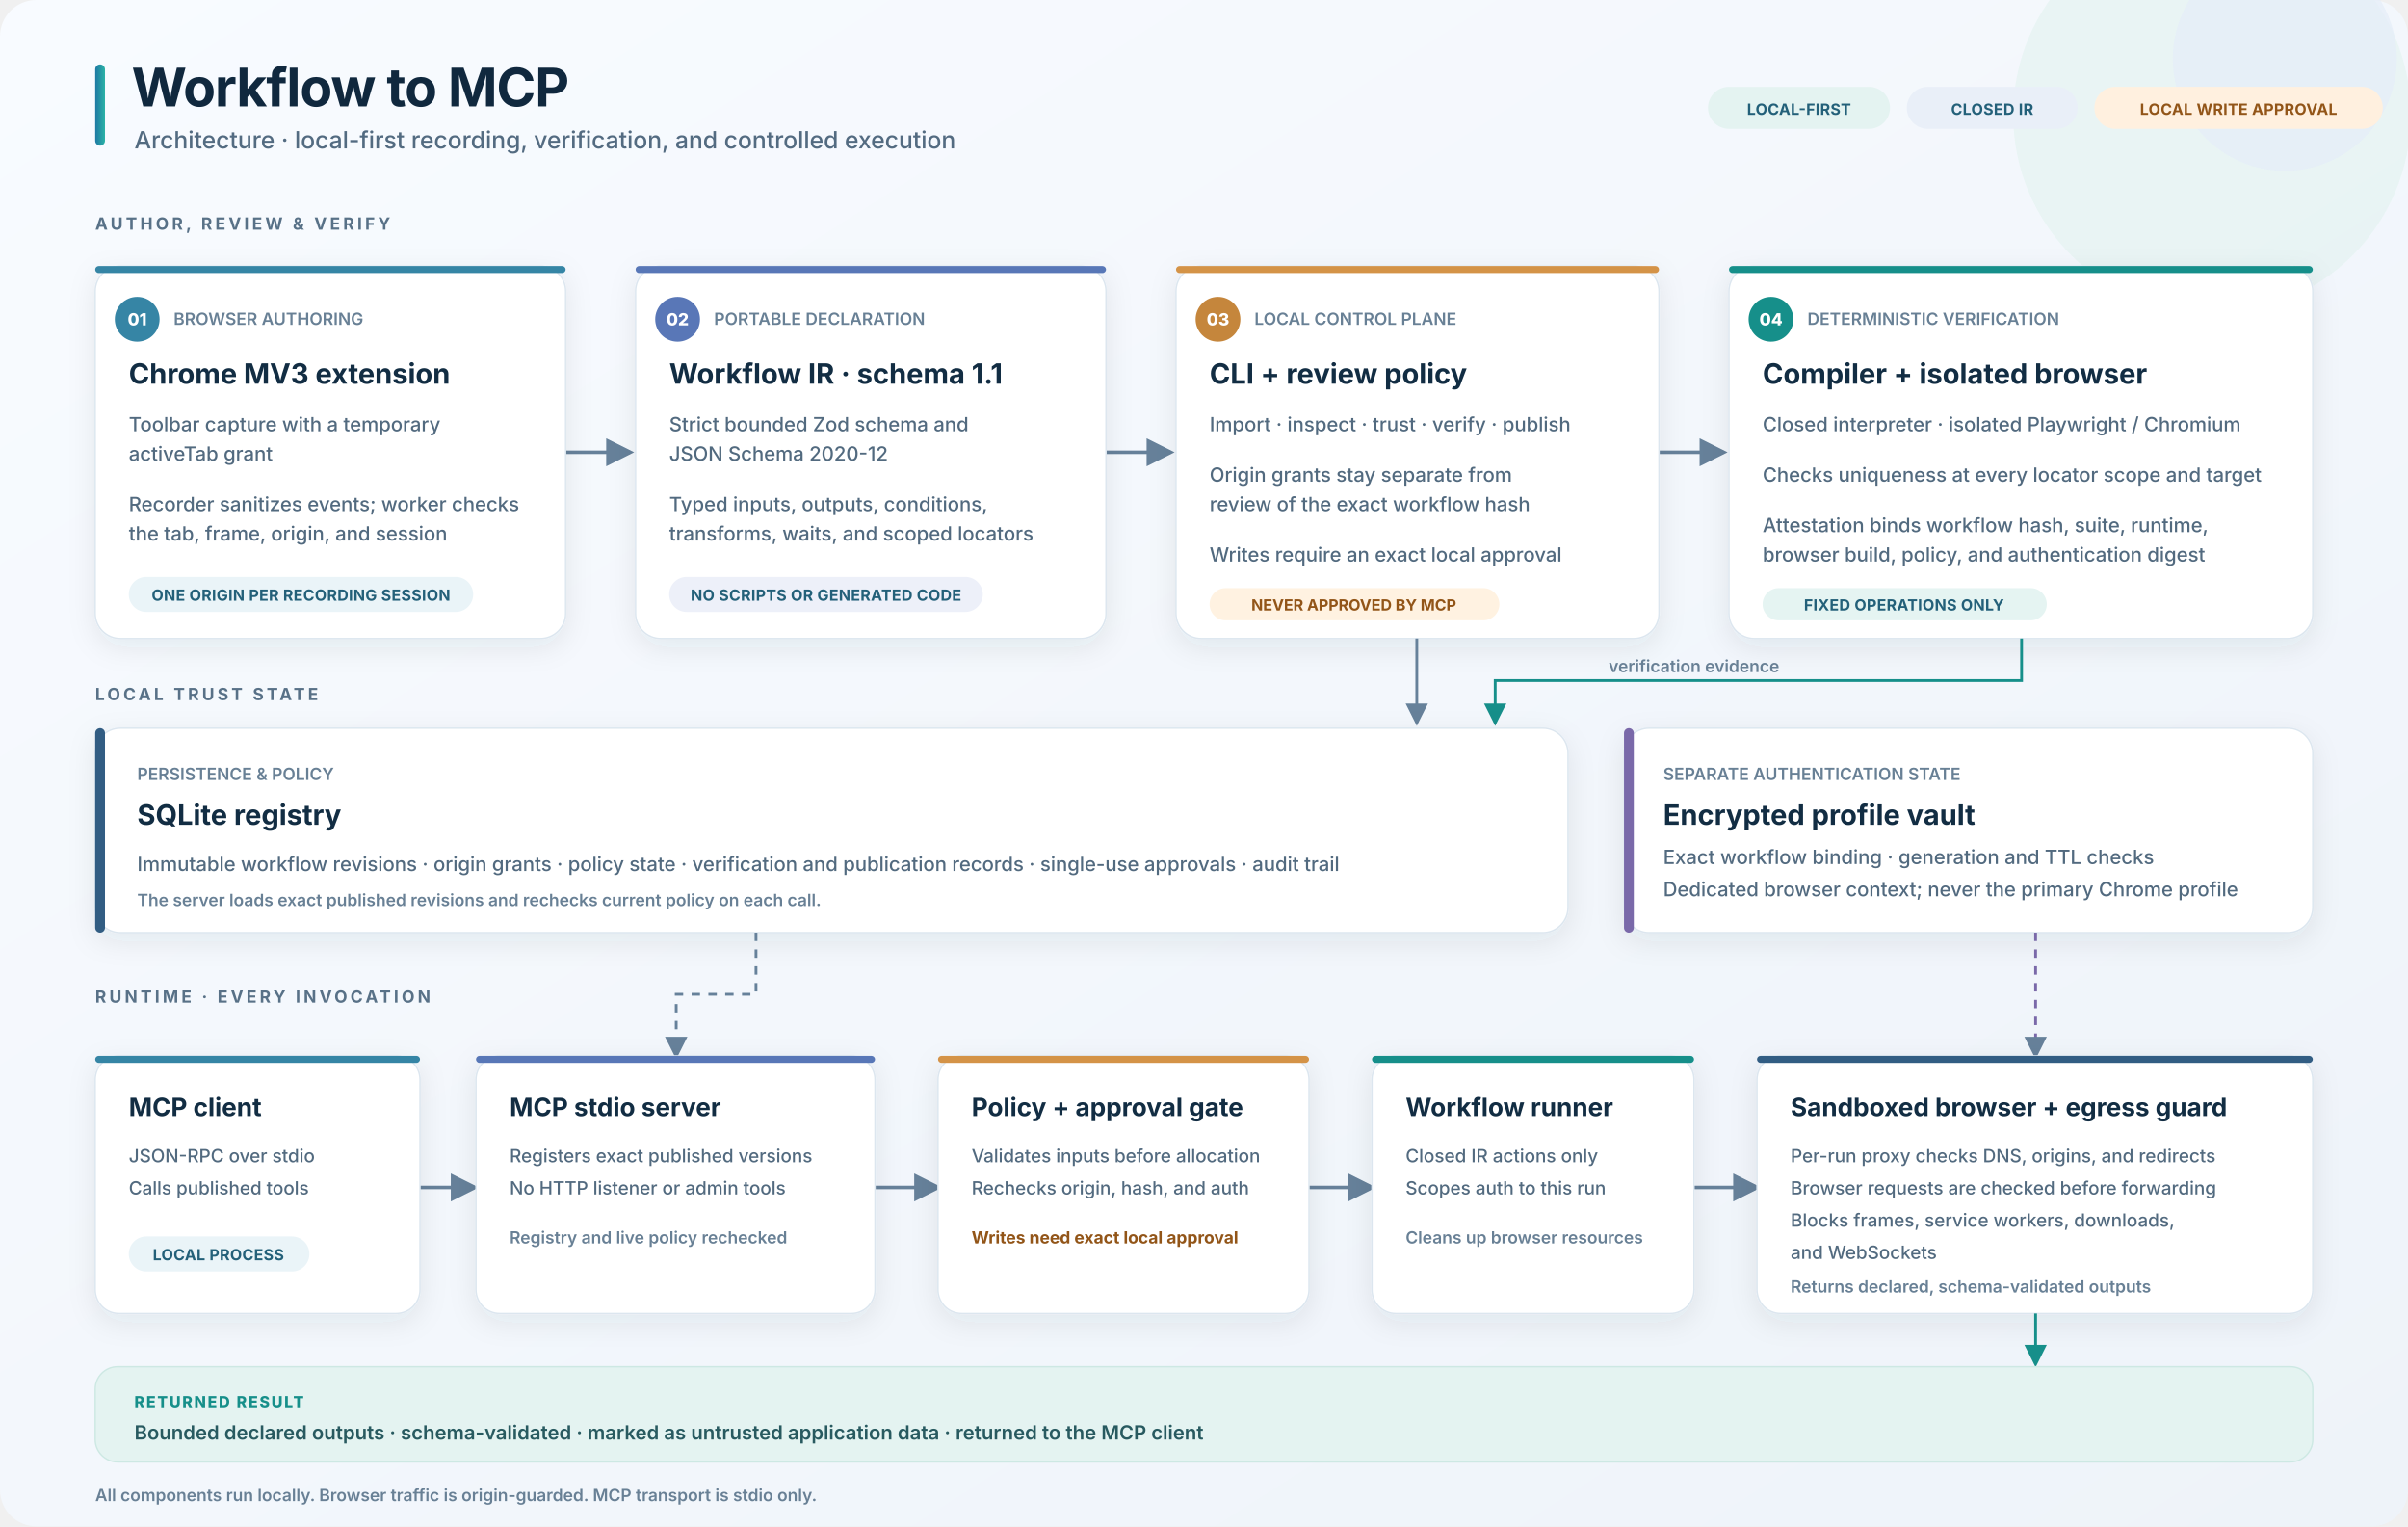
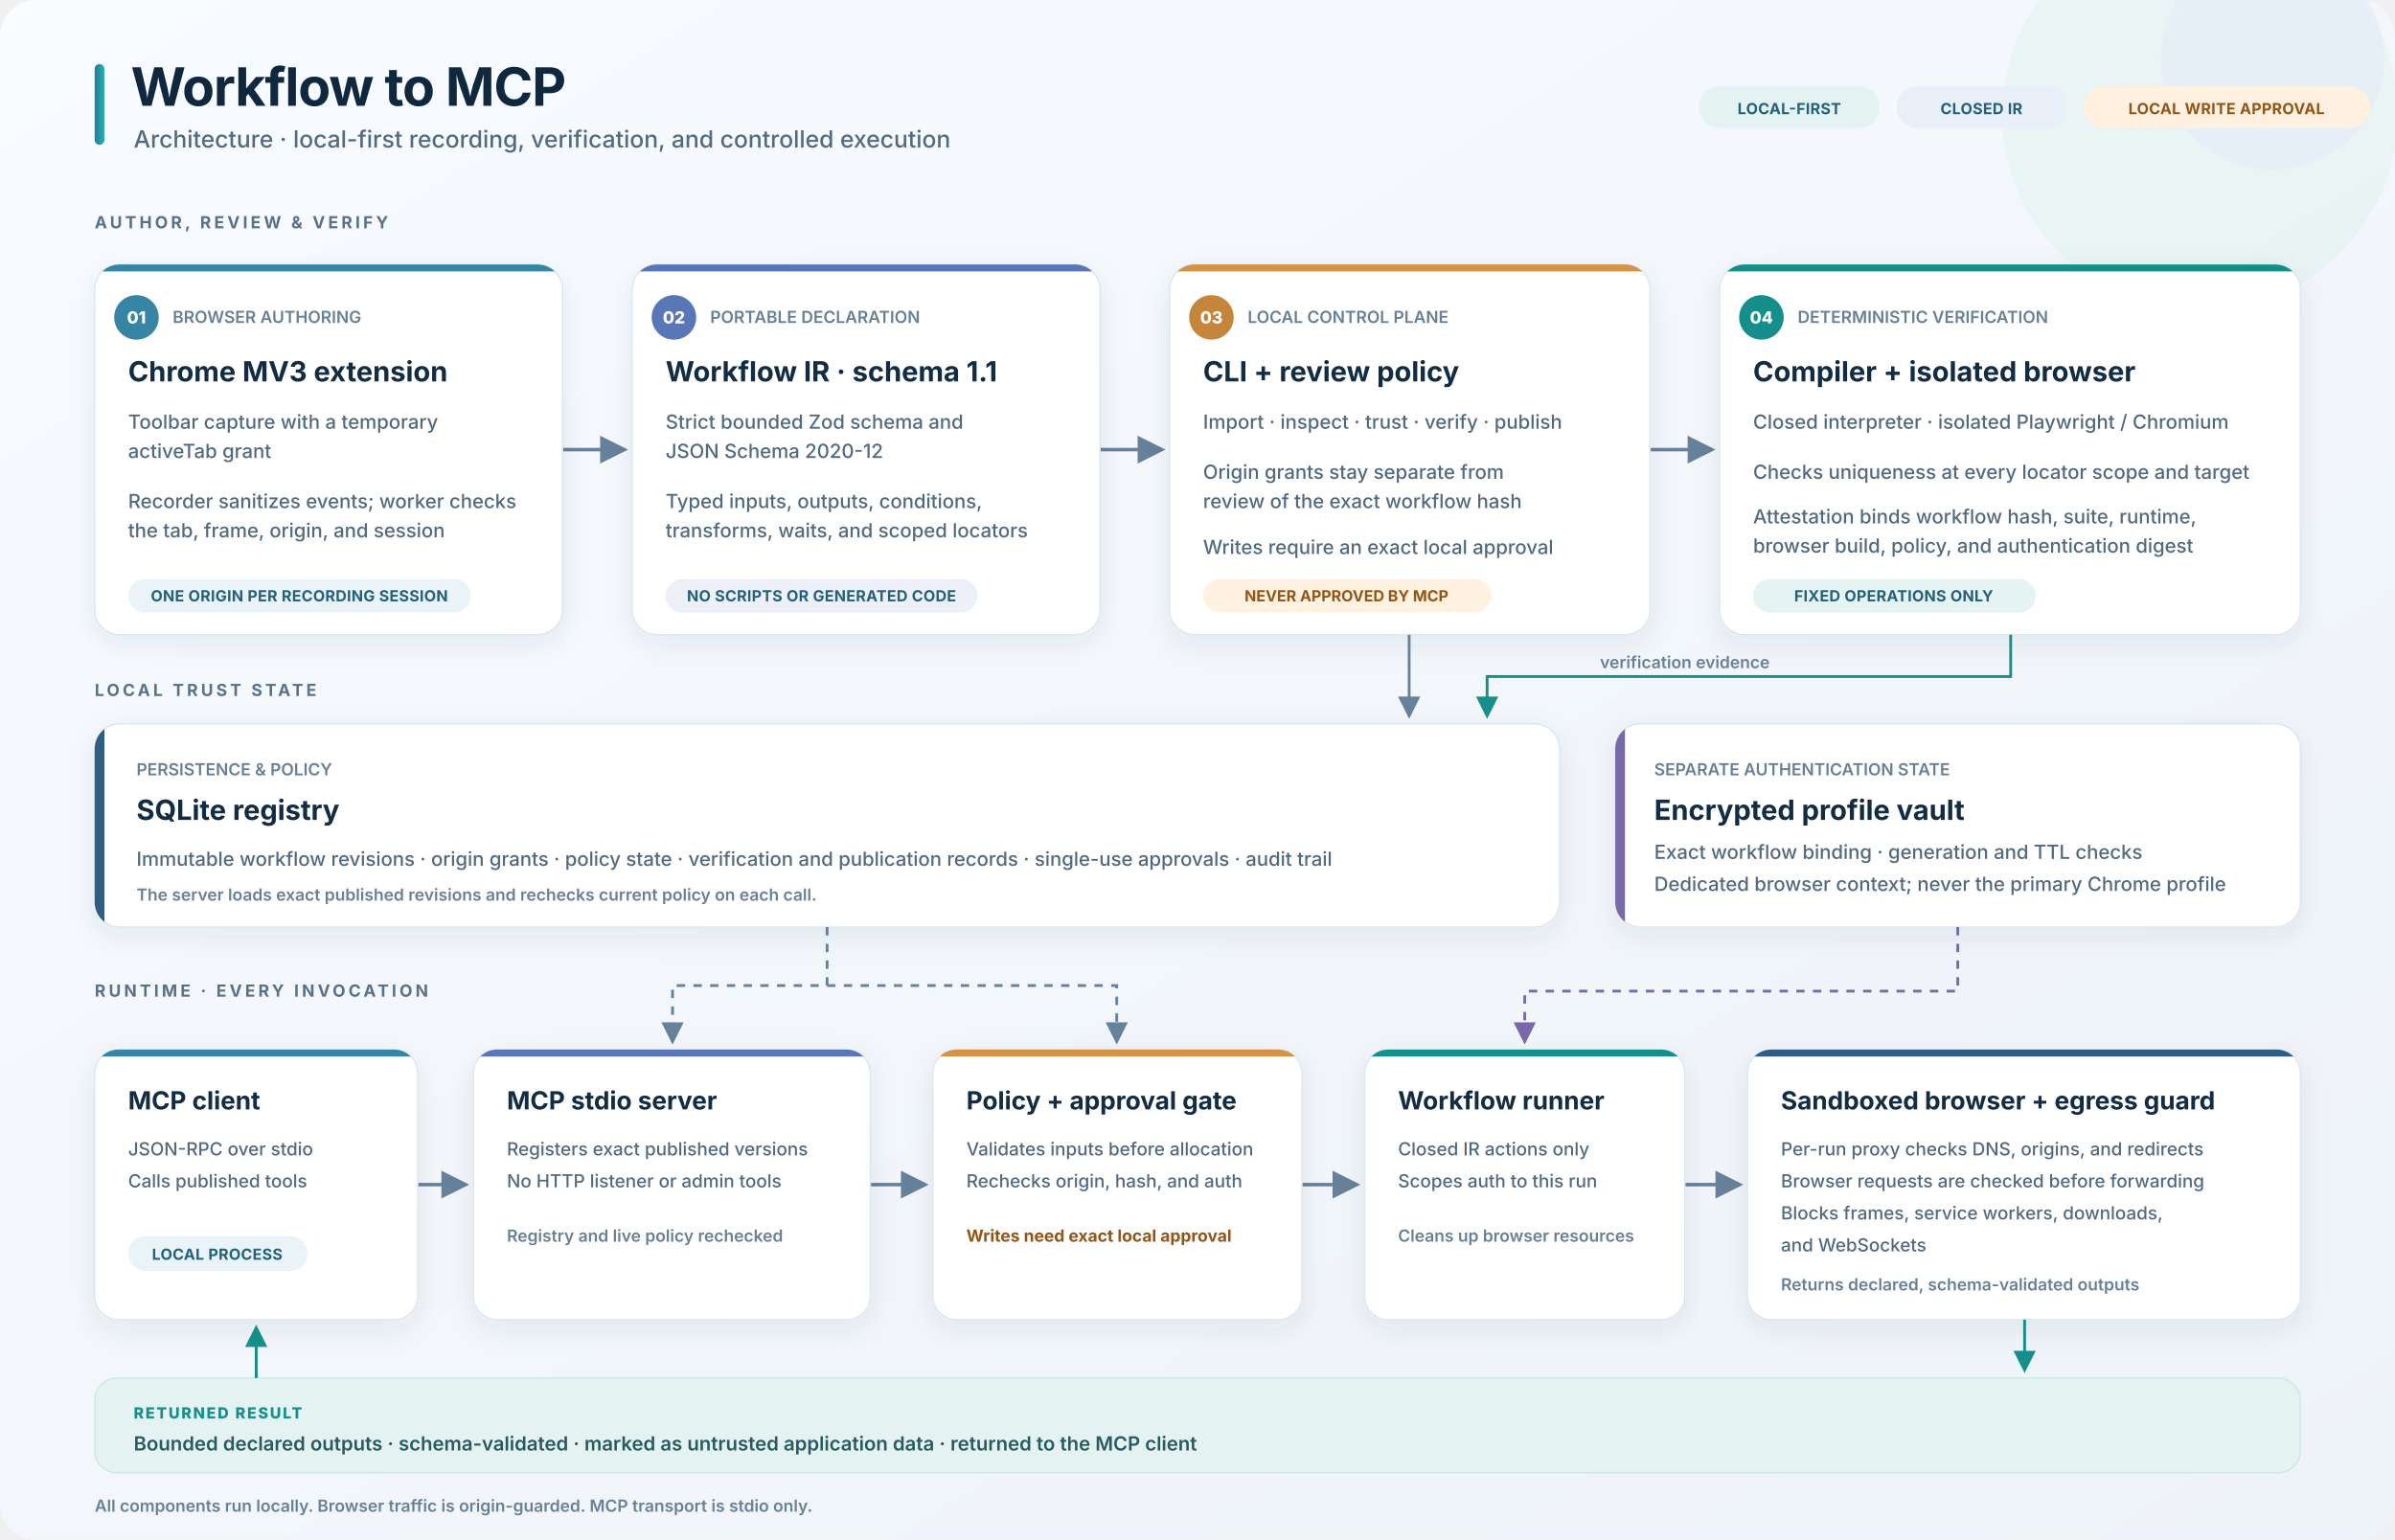
- <svg xmlns="http://www.w3.org/2000/svg" width="1720" height="1090" viewBox="0 0 1720 1090" role="img" aria-labelledby="title description">
+ <svg xmlns="http://www.w3.org/2000/svg" width="1720" height="1106" viewBox="0 0 1720 1106" role="img" aria-labelledby="title description">
  <defs>
    <linearGradient id="background" x1="0" y1="0" x2="1" y2="1">
      <stop offset="0" stop-color="#f8fbff" />
      <stop offset="1" stop-color="#eef3f9" />
    </linearGradient>
    <linearGradient id="titleAccent" x1="0" y1="0" x2="1" y2="0">
      <stop offset="0" stop-color="#1e78a4" />
      <stop offset="1" stop-color="#2bb3a6" />
    </linearGradient>
    <filter id="cardShadow" x="-15%" y="-15%" width="130%" height="140%">
      <feDropShadow dx="0" dy="6" stdDeviation="10" flood-color="#19334b" flood-opacity="0.08" />
    </filter>
+     <clipPath id="clipTop1">
+       <rect x="68" y="190" width="336" height="266" rx="18" />
+     </clipPath>
+     <clipPath id="clipTop2">
+       <rect x="454" y="190" width="336" height="266" rx="18" />
+     </clipPath>
+     <clipPath id="clipTop3">
+       <rect x="840" y="190" width="345" height="266" rx="18" />
+     </clipPath>
+     <clipPath id="clipTop4">
+       <rect x="1235" y="190" width="417" height="266" rx="18" />
+     </clipPath>
+     <clipPath id="clipState1">
+       <rect x="68" y="520" width="1052" height="146" rx="18" />
+     </clipPath>
+     <clipPath id="clipState2">
+       <rect x="1160" y="520" width="492" height="146" rx="18" />
+     </clipPath>
+     <clipPath id="clipRun1">
+       <rect x="68" y="754" width="232" height="194" rx="17" />
+     </clipPath>
+     <clipPath id="clipRun2">
+       <rect x="340" y="754" width="285" height="194" rx="17" />
+     </clipPath>
+     <clipPath id="clipRun3">
+       <rect x="670" y="754" width="265" height="194" rx="17" />
+     </clipPath>
+     <clipPath id="clipRun4">
+       <rect x="980" y="754" width="230" height="194" rx="17" />
+     </clipPath>
+     <clipPath id="clipRun5">
+       <rect x="1255" y="754" width="397" height="194" rx="17" />
+     </clipPath>
    <marker id="arrow" viewBox="0 0 10 10" refX="8.5" refY="5" markerWidth="8" markerHeight="8" orient="auto-start-reverse">
      <path d="M 0 0 L 10 5 L 0 10 z" fill="#66819a" />
    </marker>
    <marker id="arrowTeal" viewBox="0 0 10 10" refX="8.5" refY="5" markerWidth="8" markerHeight="8" orient="auto-start-reverse">
      <path d="M 0 0 L 10 5 L 0 10 z" fill="#168f8a" />
+     </marker>
+     <marker id="arrowPurple" viewBox="0 0 10 10" refX="8.5" refY="5" markerWidth="8" markerHeight="8" orient="auto-start-reverse">
+       <path d="M 0 0 L 10 5 L 0 10 z" fill="#7a69a9" />
    </marker>
    <style>
      text { font-family: Inter, ui-sans-serif, system-ui, -apple-system, BlinkMacSystemFont, "Segoe UI", sans-serif; }
      .title { fill: #10283e; font-size: 38px; font-weight: 750; letter-spacing: -0.7px; }
      .subtitle { fill: #536b81; font-size: 17px; font-weight: 450; }
      .section { fill: #587187; font-size: 12px; font-weight: 750; letter-spacing: 2.2px; }
      .card-title { fill: #122d43; font-size: 20px; font-weight: 700; }
      .body { fill: #526a7f; font-size: 14px; font-weight: 450; }
      .small { fill: #688095; font-size: 12px; font-weight: 600; }
      .pill { fill: #236079; font-size: 11px; font-weight: 700; letter-spacing: 0.2px; }
      .runtime-title { fill: #122d43; font-size: 18px; font-weight: 700; }
      .runtime-body { fill: #526a7f; font-size: 13px; font-weight: 450; }
      .number { fill: #ffffff; font-size: 12px; font-weight: 800; text-anchor: middle; dominant-baseline: central; }
    </style>
  </defs>
-   <rect width="1720" height="1090" rx="26" fill="url(#background)" />
+   <rect width="1720" height="1106" rx="26" fill="url(#background)" />
  <circle cx="1580" cy="82" r="142" fill="#e4f3f1" opacity="0.72" />
  <circle cx="1632" cy="42" r="80" fill="#e4edf8" opacity="0.72" />
  <rect x="68" y="46" width="7" height="58" rx="3.5" fill="url(#titleAccent)" />
  <text x="94" y="76" class="title">Workflow to MCP</text>
  <text x="96" y="106" class="subtitle">Architecture · local-first recording, verification, and controlled execution</text>
  <g transform="translate(1220 62)">
    <rect width="130" height="30" rx="15" fill="#e4f3f1" />
    <text x="65" y="20" class="pill" text-anchor="middle">LOCAL-FIRST</text>
    <rect x="142" width="122" height="30" rx="15" fill="#e9eff8" />
    <text x="203" y="20" class="pill" text-anchor="middle">CLOSED IR</text>
    <rect x="276" width="206" height="30" rx="15" fill="#fff0df" />
    <text x="379" y="20" fill="#925518" font-size="11" font-weight="750" letter-spacing="0.2" text-anchor="middle">LOCAL WRITE APPROVAL</text>
  </g>
  <text x="68" y="164" class="section">AUTHOR, REVIEW &amp; VERIFY</text>
-   <path d="M 404 323 H 450" stroke="#66819a" stroke-width="2.5" fill="none" marker-end="url(#arrow)" />
-   <path d="M 790 323 H 836" stroke="#66819a" stroke-width="2.5" fill="none" marker-end="url(#arrow)" />
-   <path d="M 1185 323 H 1231" stroke="#66819a" stroke-width="2.5" fill="none" marker-end="url(#arrow)" />
+   <path d="M 404 323 H 448" stroke="#66819a" stroke-width="2.5" fill="none" marker-end="url(#arrow)" />
+   <path d="M 790 323 H 834" stroke="#66819a" stroke-width="2.5" fill="none" marker-end="url(#arrow)" />
+   <path d="M 1185 323 H 1229" stroke="#66819a" stroke-width="2.5" fill="none" marker-end="url(#arrow)" />
  <g filter="url(#cardShadow)">
    <rect x="68" y="190" width="336" height="266" rx="18" fill="#ffffff" stroke="#dce6ef" />
-     <rect x="68" y="190" width="336" height="5" rx="2.5" fill="#3685a5" />
-   </g>
+   </g>
+   <rect x="68" y="190" width="336" height="5" fill="#3685a5" clip-path="url(#clipTop1)" />
  <circle cx="98" cy="228" r="16" fill="#3685a5" />
  <text x="98" y="228" class="number">01</text>
  <text x="124" y="232" class="small">BROWSER AUTHORING</text>
  <text x="92" y="274" class="card-title">Chrome MV3 extension</text>
  <text x="92" y="308" class="body">Toolbar capture with a temporary</text>
  <text x="92" y="329" class="body">activeTab grant</text>
  <text x="92" y="365" class="body">Recorder sanitizes events; worker checks</text>
  <text x="92" y="386" class="body">the tab, frame, origin, and session</text>
-   <rect x="92" y="412" width="246" height="25" rx="12.5" fill="#eaf4f8" />
-   <text x="215" y="429" class="pill" text-anchor="middle">ONE ORIGIN PER RECORDING SESSION</text>
+   <rect x="92" y="416" width="246" height="24" rx="12" fill="#eaf4f8" />
+   <text x="215" y="432" class="pill" text-anchor="middle">ONE ORIGIN PER RECORDING SESSION</text>
  <g filter="url(#cardShadow)">
    <rect x="454" y="190" width="336" height="266" rx="18" fill="#ffffff" stroke="#dce6ef" />
-     <rect x="454" y="190" width="336" height="5" rx="2.5" fill="#5977b7" />
-   </g>
+   </g>
+   <rect x="454" y="190" width="336" height="5" fill="#5977b7" clip-path="url(#clipTop2)" />
  <circle cx="484" cy="228" r="16" fill="#5977b7" />
  <text x="484" y="228" class="number">02</text>
  <text x="510" y="232" class="small">PORTABLE DECLARATION</text>
  <text x="478" y="274" class="card-title">Workflow IR · schema 1.1</text>
  <text x="478" y="308" class="body">Strict bounded Zod schema and</text>
  <text x="478" y="329" class="body">JSON Schema 2020-12</text>
  <text x="478" y="365" class="body">Typed inputs, outputs, conditions,</text>
  <text x="478" y="386" class="body">transforms, waits, and scoped locators</text>
-   <rect x="478" y="412" width="224" height="25" rx="12.5" fill="#edf0f9" />
-   <text x="590" y="429" class="pill" text-anchor="middle">NO SCRIPTS OR GENERATED CODE</text>
+   <rect x="478" y="416" width="224" height="24" rx="12" fill="#edf0f9" />
+   <text x="590" y="432" class="pill" text-anchor="middle">NO SCRIPTS OR GENERATED CODE</text>
  <g filter="url(#cardShadow)">
    <rect x="840" y="190" width="345" height="266" rx="18" fill="#ffffff" stroke="#dce6ef" />
-     <rect x="840" y="190" width="345" height="5" rx="2.5" fill="#d49347" />
-   </g>
+   </g>
+   <rect x="840" y="190" width="345" height="5" fill="#d49347" clip-path="url(#clipTop3)" />
  <circle cx="870" cy="228" r="16" fill="#c5863c" />
  <text x="870" y="228" class="number">03</text>
  <text x="896" y="232" class="small">LOCAL CONTROL PLANE</text>
  <text x="864" y="274" class="card-title">CLI + review policy</text>
  <text x="864" y="308" class="body">Import · inspect · trust · verify · publish</text>
  <text x="864" y="344" class="body">Origin grants stay separate from</text>
  <text x="864" y="365" class="body">review of the exact workflow hash</text>
-   <text x="864" y="401" class="body">Writes require an exact local approval</text>
-   <rect x="864" y="420" width="207" height="23" rx="11.5" fill="#fff2e1" />
-   <text x="967" y="436" fill="#925518" font-size="11" font-weight="750" text-anchor="middle">NEVER APPROVED BY MCP</text>
+   <text x="864" y="398" class="body">Writes require an exact local approval</text>
+   <rect x="864" y="416" width="207" height="24" rx="12" fill="#fff2e1" />
+   <text x="967" y="432" fill="#925518" font-size="11" font-weight="750" text-anchor="middle">NEVER APPROVED BY MCP</text>
  <g filter="url(#cardShadow)">
    <rect x="1235" y="190" width="417" height="266" rx="18" fill="#ffffff" stroke="#dce6ef" />
-     <rect x="1235" y="190" width="417" height="5" rx="2.5" fill="#168f8a" />
-   </g>
+   </g>
+   <rect x="1235" y="190" width="417" height="5" fill="#168f8a" clip-path="url(#clipTop4)" />
  <circle cx="1265" cy="228" r="16" fill="#168f8a" />
  <text x="1265" y="228" class="number">04</text>
  <text x="1291" y="232" class="small">DETERMINISTIC VERIFICATION</text>
  <text x="1259" y="274" class="card-title">Compiler + isolated browser</text>
  <text x="1259" y="308" class="body">Closed interpreter · isolated Playwright / Chromium</text>
  <text x="1259" y="344" class="body">Checks uniqueness at every locator scope and target</text>
-   <text x="1259" y="380" class="body">Attestation binds workflow hash, suite, runtime,</text>
-   <text x="1259" y="401" class="body">browser build, policy, and authentication digest</text>
-   <rect x="1259" y="420" width="203" height="23" rx="11.5" fill="#e5f4f2" />
-   <text x="1360" y="436" class="pill" text-anchor="middle">FIXED OPERATIONS ONLY</text>
+   <text x="1259" y="376" class="body">Attestation binds workflow hash, suite, runtime,</text>
+   <text x="1259" y="397" class="body">browser build, policy, and authentication digest</text>
+   <rect x="1259" y="416" width="203" height="24" rx="12" fill="#e5f4f2" />
+   <text x="1360" y="432" class="pill" text-anchor="middle">FIXED OPERATIONS ONLY</text>
  <text x="68" y="500" class="section">LOCAL TRUST STATE</text>
-   <path d="M 1012 456 V 516" stroke="#66819a" stroke-width="2" fill="none" marker-end="url(#arrow)" />
-   <path d="M 1444 456 V 486 H 1068 V 516" stroke="#168f8a" stroke-width="2" fill="none" marker-end="url(#arrowTeal)" />
+   <path d="M 1012 456 V 514" stroke="#66819a" stroke-width="2" fill="none" marker-end="url(#arrow)" />
+   <path d="M 1444 456 V 486 H 1068 V 514" stroke="#168f8a" stroke-width="2" fill="none" marker-end="url(#arrowTeal)" />
  <text x="1210" y="480" class="small" text-anchor="middle">verification evidence</text>
  <g filter="url(#cardShadow)">
    <rect x="68" y="520" width="1052" height="146" rx="18" fill="#ffffff" stroke="#dce6ef" />
-     <rect x="68" y="520" width="7" height="146" rx="3.5" fill="#315d83" />
-   </g>
+   </g>
+   <rect x="68" y="520" width="7" height="146" fill="#315d83" clip-path="url(#clipState1)" />
  <text x="98" y="557" class="small">PERSISTENCE &amp; POLICY</text>
  <text x="98" y="589" class="card-title">SQLite registry</text>
  <text x="98" y="622" class="body">Immutable workflow revisions · origin grants · policy state · verification and publication records · single-use approvals · audit trail</text>
  <text x="98" y="647" class="small">The server loads exact published revisions and rechecks current policy on each call.</text>
  <g filter="url(#cardShadow)">
    <rect x="1160" y="520" width="492" height="146" rx="18" fill="#ffffff" stroke="#dce6ef" />
-     <rect x="1160" y="520" width="7" height="146" rx="3.5" fill="#7a69a9" />
-   </g>
+   </g>
+   <rect x="1160" y="520" width="7" height="146" fill="#7a69a9" clip-path="url(#clipState2)" />
  <text x="1188" y="557" class="small">SEPARATE AUTHENTICATION STATE</text>
  <text x="1188" y="589" class="card-title">Encrypted profile vault</text>
  <text x="1188" y="617" class="body">Exact workflow binding · generation and TTL checks</text>
  <text x="1188" y="640" class="body">Dedicated browser context; never the primary Chrome profile</text>
-   <path d="M 540 666 V 710 H 483 V 754" stroke="#66819a" stroke-width="2" stroke-dasharray="6 6" fill="none" marker-end="url(#arrow)" />
-   <path d="M 1454 666 V 754" stroke="#7a69a9" stroke-width="2" stroke-dasharray="6 6" fill="none" marker-end="url(#arrow)" />
+   <path d="M 594 666 V 708 H 483 V 748" stroke="#66819a" stroke-width="2" stroke-dasharray="6 6" fill="none" marker-end="url(#arrow)" />
+   <path d="M 594 708 H 802 V 748" stroke="#66819a" stroke-width="2" stroke-dasharray="6 6" fill="none" marker-end="url(#arrow)" />
+   <path d="M 1406 666 V 712 H 1095 V 748" stroke="#7a69a9" stroke-width="2" stroke-dasharray="6 6" fill="none" marker-end="url(#arrowPurple)" />
  <text x="68" y="716" class="section">RUNTIME · EVERY INVOCATION</text>
-   <path d="M 300 848 H 339" stroke="#66819a" stroke-width="2.5" fill="none" marker-end="url(#arrow)" />
-   <path d="M 625 848 H 670" stroke="#66819a" stroke-width="2.5" fill="none" marker-end="url(#arrow)" />
-   <path d="M 935 848 H 980" stroke="#66819a" stroke-width="2.5" fill="none" marker-end="url(#arrow)" />
-   <path d="M 1210 848 H 1255" stroke="#66819a" stroke-width="2.5" fill="none" marker-end="url(#arrow)" />
-   <g filter="url(#cardShadow)">
-     <rect x="68" y="754" width="232" height="184" rx="17" fill="#ffffff" stroke="#dce6ef" />
-     <rect x="68" y="754" width="232" height="5" rx="2.5" fill="#3685a5" />
-   </g>
+   <path d="M 300 851 H 334" stroke="#66819a" stroke-width="2.5" fill="none" marker-end="url(#arrow)" />
+   <path d="M 625 851 H 664" stroke="#66819a" stroke-width="2.5" fill="none" marker-end="url(#arrow)" />
+   <path d="M 935 851 H 974" stroke="#66819a" stroke-width="2.5" fill="none" marker-end="url(#arrow)" />
+   <path d="M 1210 851 H 1249" stroke="#66819a" stroke-width="2.5" fill="none" marker-end="url(#arrow)" />
+   <g filter="url(#cardShadow)">
+     <rect x="68" y="754" width="232" height="194" rx="17" fill="#ffffff" stroke="#dce6ef" />
+   </g>
+   <rect x="68" y="754" width="232" height="5" fill="#3685a5" clip-path="url(#clipRun1)" />
  <text x="92" y="797" class="runtime-title">MCP client</text>
  <text x="92" y="830" class="runtime-body">JSON-RPC over stdio</text>
  <text x="92" y="853" class="runtime-body">Calls published tools</text>
-   <rect x="92" y="883" width="129" height="25" rx="12.5" fill="#eaf4f8" />
-   <text x="156" y="900" class="pill" text-anchor="middle">LOCAL PROCESS</text>
-   <g filter="url(#cardShadow)">
-     <rect x="340" y="754" width="285" height="184" rx="17" fill="#ffffff" stroke="#dce6ef" />
-     <rect x="340" y="754" width="285" height="5" rx="2.5" fill="#5977b7" />
-   </g>
+   <rect x="92" y="888" width="129" height="25" rx="12.5" fill="#eaf4f8" />
+   <text x="156" y="905" class="pill" text-anchor="middle">LOCAL PROCESS</text>
+   <g filter="url(#cardShadow)">
+     <rect x="340" y="754" width="285" height="194" rx="17" fill="#ffffff" stroke="#dce6ef" />
+   </g>
+   <rect x="340" y="754" width="285" height="5" fill="#5977b7" clip-path="url(#clipRun2)" />
  <text x="364" y="797" class="runtime-title">MCP stdio server</text>
  <text x="364" y="830" class="runtime-body">Registers exact published versions</text>
  <text x="364" y="853" class="runtime-body">No HTTP listener or admin tools</text>
-   <text x="364" y="888" class="small">Registry and live policy rechecked</text>
-   <g filter="url(#cardShadow)">
-     <rect x="670" y="754" width="265" height="184" rx="17" fill="#ffffff" stroke="#dce6ef" />
-     <rect x="670" y="754" width="265" height="5" rx="2.5" fill="#d49347" />
-   </g>
+   <text x="364" y="892" class="small">Registry and live policy rechecked</text>
+   <g filter="url(#cardShadow)">
+     <rect x="670" y="754" width="265" height="194" rx="17" fill="#ffffff" stroke="#dce6ef" />
+   </g>
+   <rect x="670" y="754" width="265" height="5" fill="#d49347" clip-path="url(#clipRun3)" />
  <text x="694" y="797" class="runtime-title">Policy + approval gate</text>
  <text x="694" y="830" class="runtime-body">Validates inputs before allocation</text>
  <text x="694" y="853" class="runtime-body">Rechecks origin, hash, and auth</text>
-   <text x="694" y="888" fill="#925518" font-size="12" font-weight="700">Writes need exact local approval</text>
-   <g filter="url(#cardShadow)">
-     <rect x="980" y="754" width="230" height="184" rx="17" fill="#ffffff" stroke="#dce6ef" />
-     <rect x="980" y="754" width="230" height="5" rx="2.5" fill="#168f8a" />
-   </g>
+   <text x="694" y="892" fill="#925518" font-size="12" font-weight="700">Writes need exact local approval</text>
+   <g filter="url(#cardShadow)">
+     <rect x="980" y="754" width="230" height="194" rx="17" fill="#ffffff" stroke="#dce6ef" />
+   </g>
+   <rect x="980" y="754" width="230" height="5" fill="#168f8a" clip-path="url(#clipRun4)" />
  <text x="1004" y="797" class="runtime-title">Workflow runner</text>
  <text x="1004" y="830" class="runtime-body">Closed IR actions only</text>
  <text x="1004" y="853" class="runtime-body">Scopes auth to this run</text>
-   <text x="1004" y="888" class="small">Cleans up browser resources</text>
-   <g filter="url(#cardShadow)">
-     <rect x="1255" y="754" width="397" height="184" rx="17" fill="#ffffff" stroke="#dce6ef" />
-     <rect x="1255" y="754" width="397" height="5" rx="2.5" fill="#315d83" />
-   </g>
+   <text x="1004" y="892" class="small">Cleans up browser resources</text>
+   <g filter="url(#cardShadow)">
+     <rect x="1255" y="754" width="397" height="194" rx="17" fill="#ffffff" stroke="#dce6ef" />
+   </g>
+   <rect x="1255" y="754" width="397" height="5" fill="#315d83" clip-path="url(#clipRun5)" />
  <text x="1279" y="797" class="runtime-title">Sandboxed browser + egress guard</text>
  <text x="1279" y="830" class="runtime-body">Per-run proxy checks DNS, origins, and redirects</text>
  <text x="1279" y="853" class="runtime-body">Browser requests are checked before forwarding</text>
  <text x="1279" y="876" class="runtime-body">Blocks frames, service workers, downloads,</text>
  <text x="1279" y="899" class="runtime-body">and WebSockets</text>
-   <text x="1279" y="923" class="small">Returns declared, schema-validated outputs</text>
-   <path d="M 1454 938 V 974" stroke="#168f8a" stroke-width="2" fill="none" marker-end="url(#arrowTeal)" />
-   <rect x="68" y="976" width="1584" height="68" rx="16" fill="#e4f3f1" stroke="#cde8e3" />
-   <text x="96" y="1005" fill="#168f8a" font-size="11" font-weight="800" letter-spacing="1.2">RETURNED RESULT</text>
-   <text x="96" y="1028" fill="#285a60" font-size="14" font-weight="600">Bounded declared outputs · schema-validated · marked as untrusted application data · returned to the MCP client</text>
-   <text x="68" y="1072" class="small">All components run locally. Browser traffic is origin-guarded. MCP transport is stdio only.</text>
+   <text x="1279" y="927" class="small">Returns declared, schema-validated outputs</text>
+   <path d="M 1454 948 V 984" stroke="#168f8a" stroke-width="2" fill="none" marker-end="url(#arrowTeal)" />
+   <rect x="68" y="990" width="1584" height="68" rx="16" fill="#e4f3f1" stroke="#cde8e3" />
+   <text x="96" y="1019" fill="#168f8a" font-size="11" font-weight="800" letter-spacing="1.2">RETURNED RESULT</text>
+   <text x="96" y="1042" fill="#285a60" font-size="14" font-weight="600">Bounded declared outputs · schema-validated · marked as untrusted application data · returned to the MCP client</text>
+   <path d="M 184 990 V 954" stroke="#168f8a" stroke-width="2" fill="none" marker-end="url(#arrowTeal)" />
+   <text x="68" y="1086" class="small">All components run locally. Browser traffic is origin-guarded. MCP transport is stdio only.</text>
</svg>
